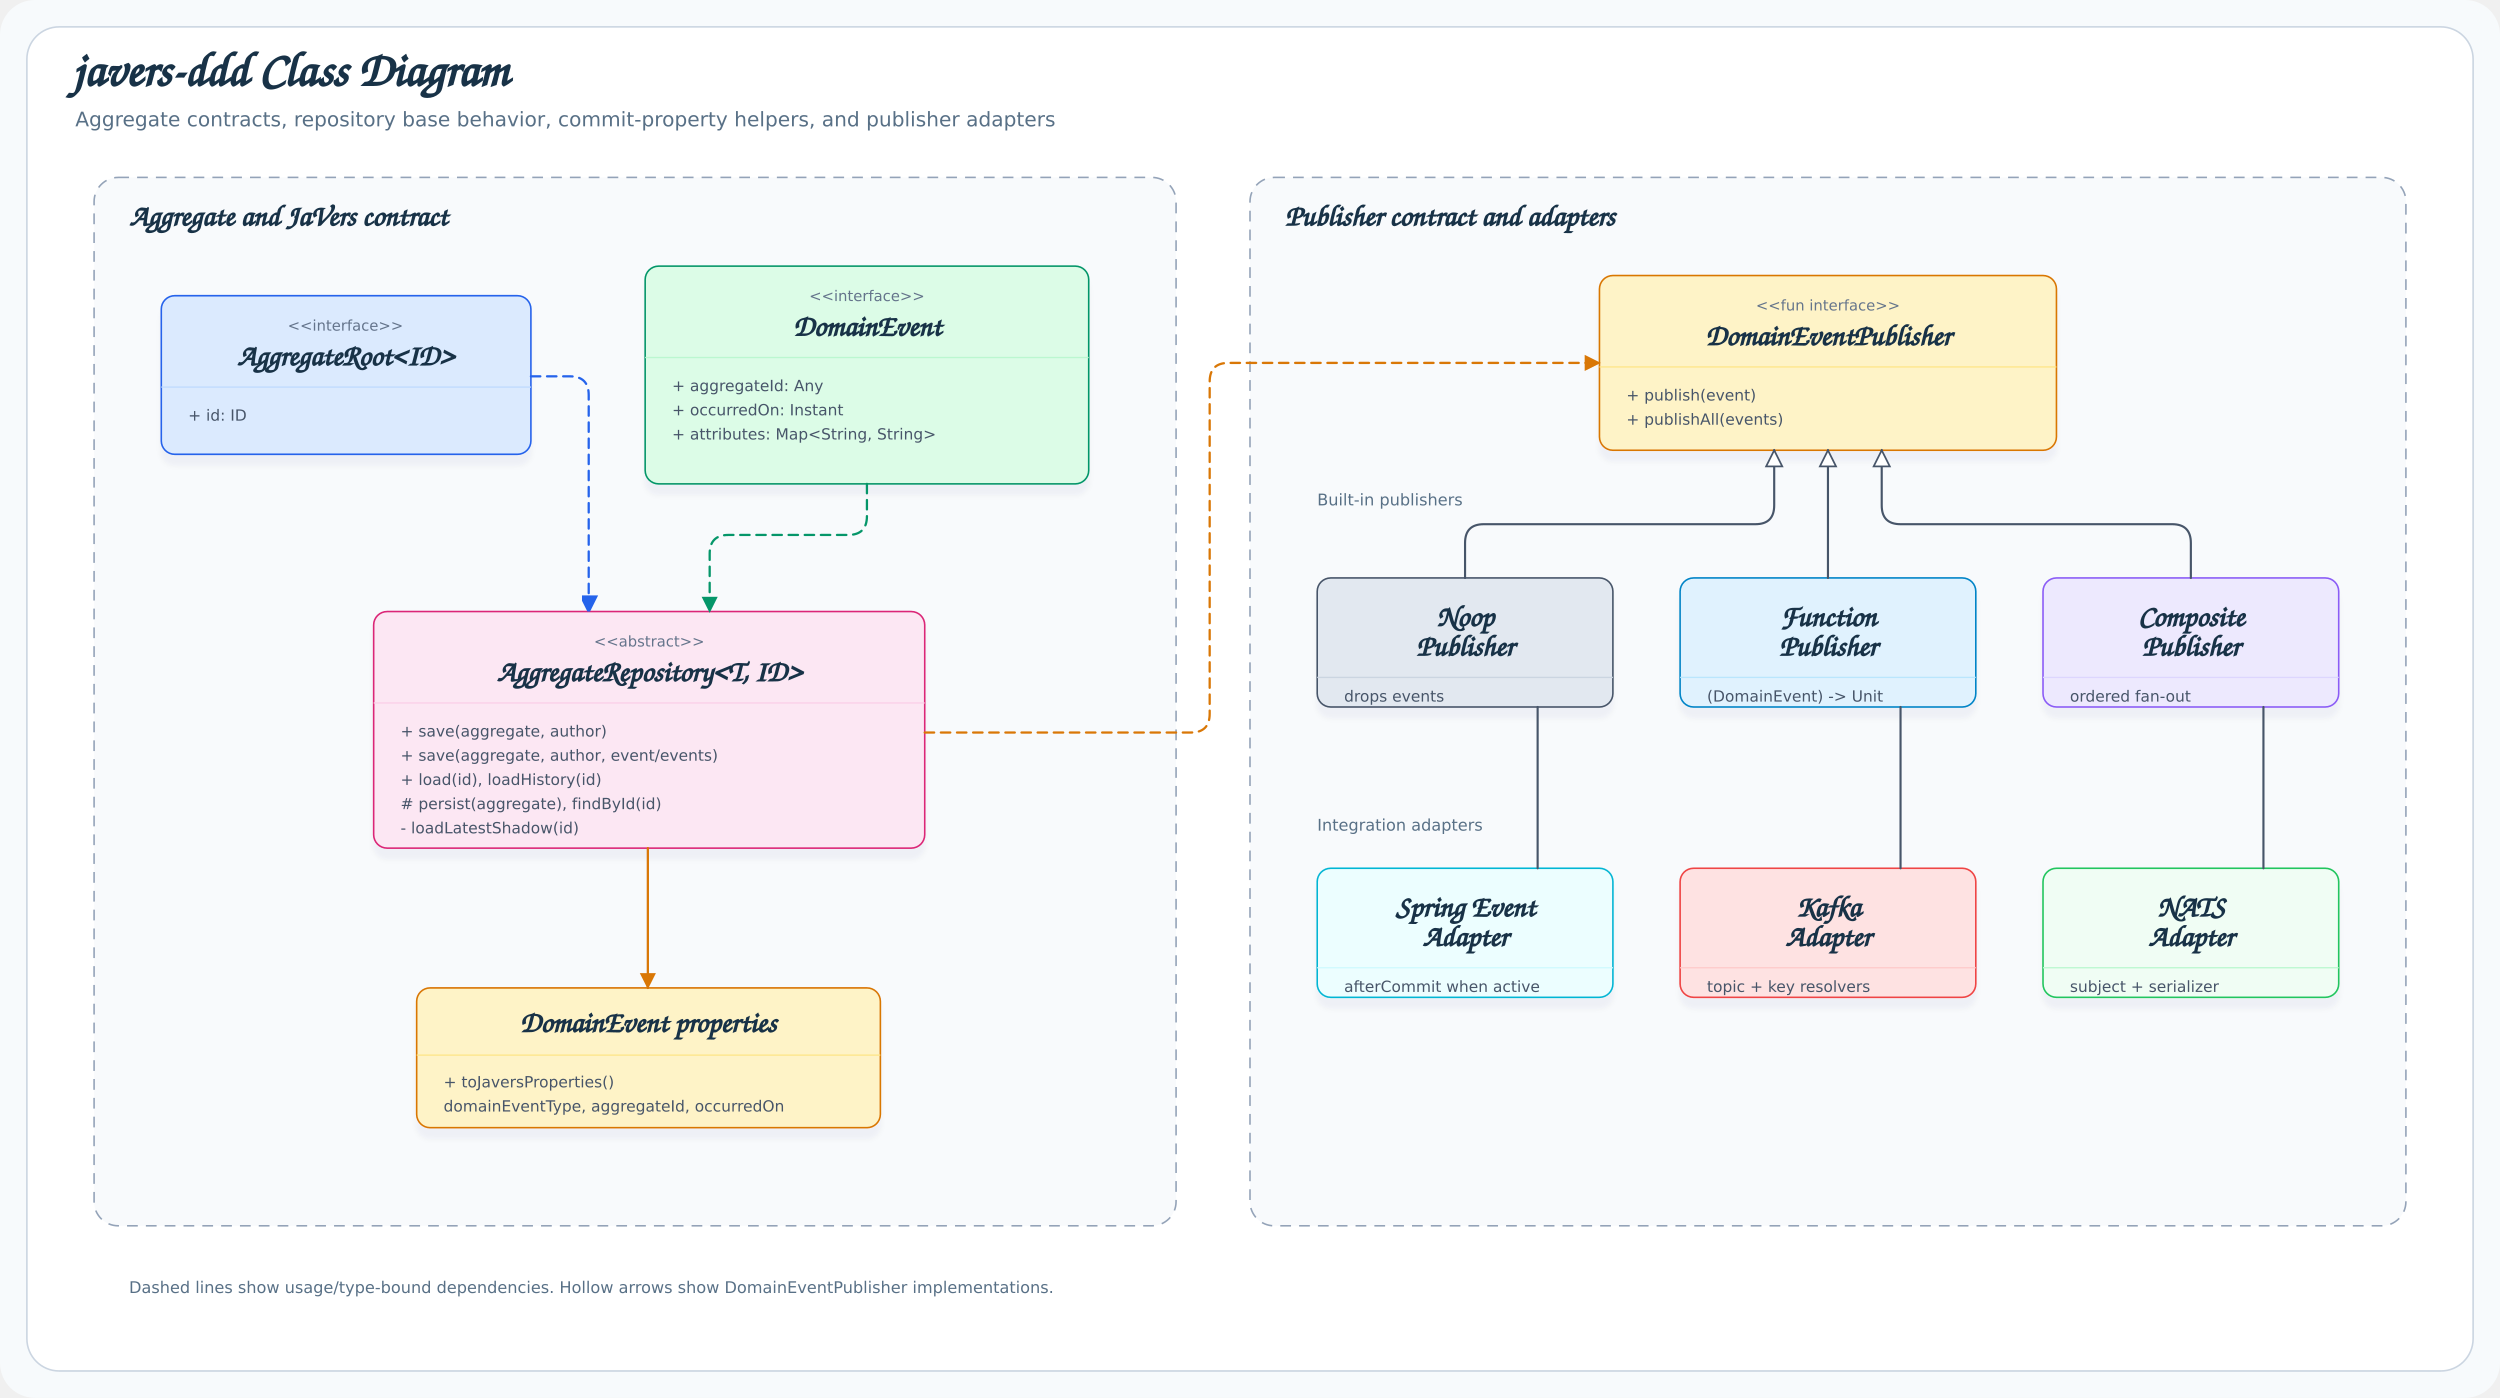
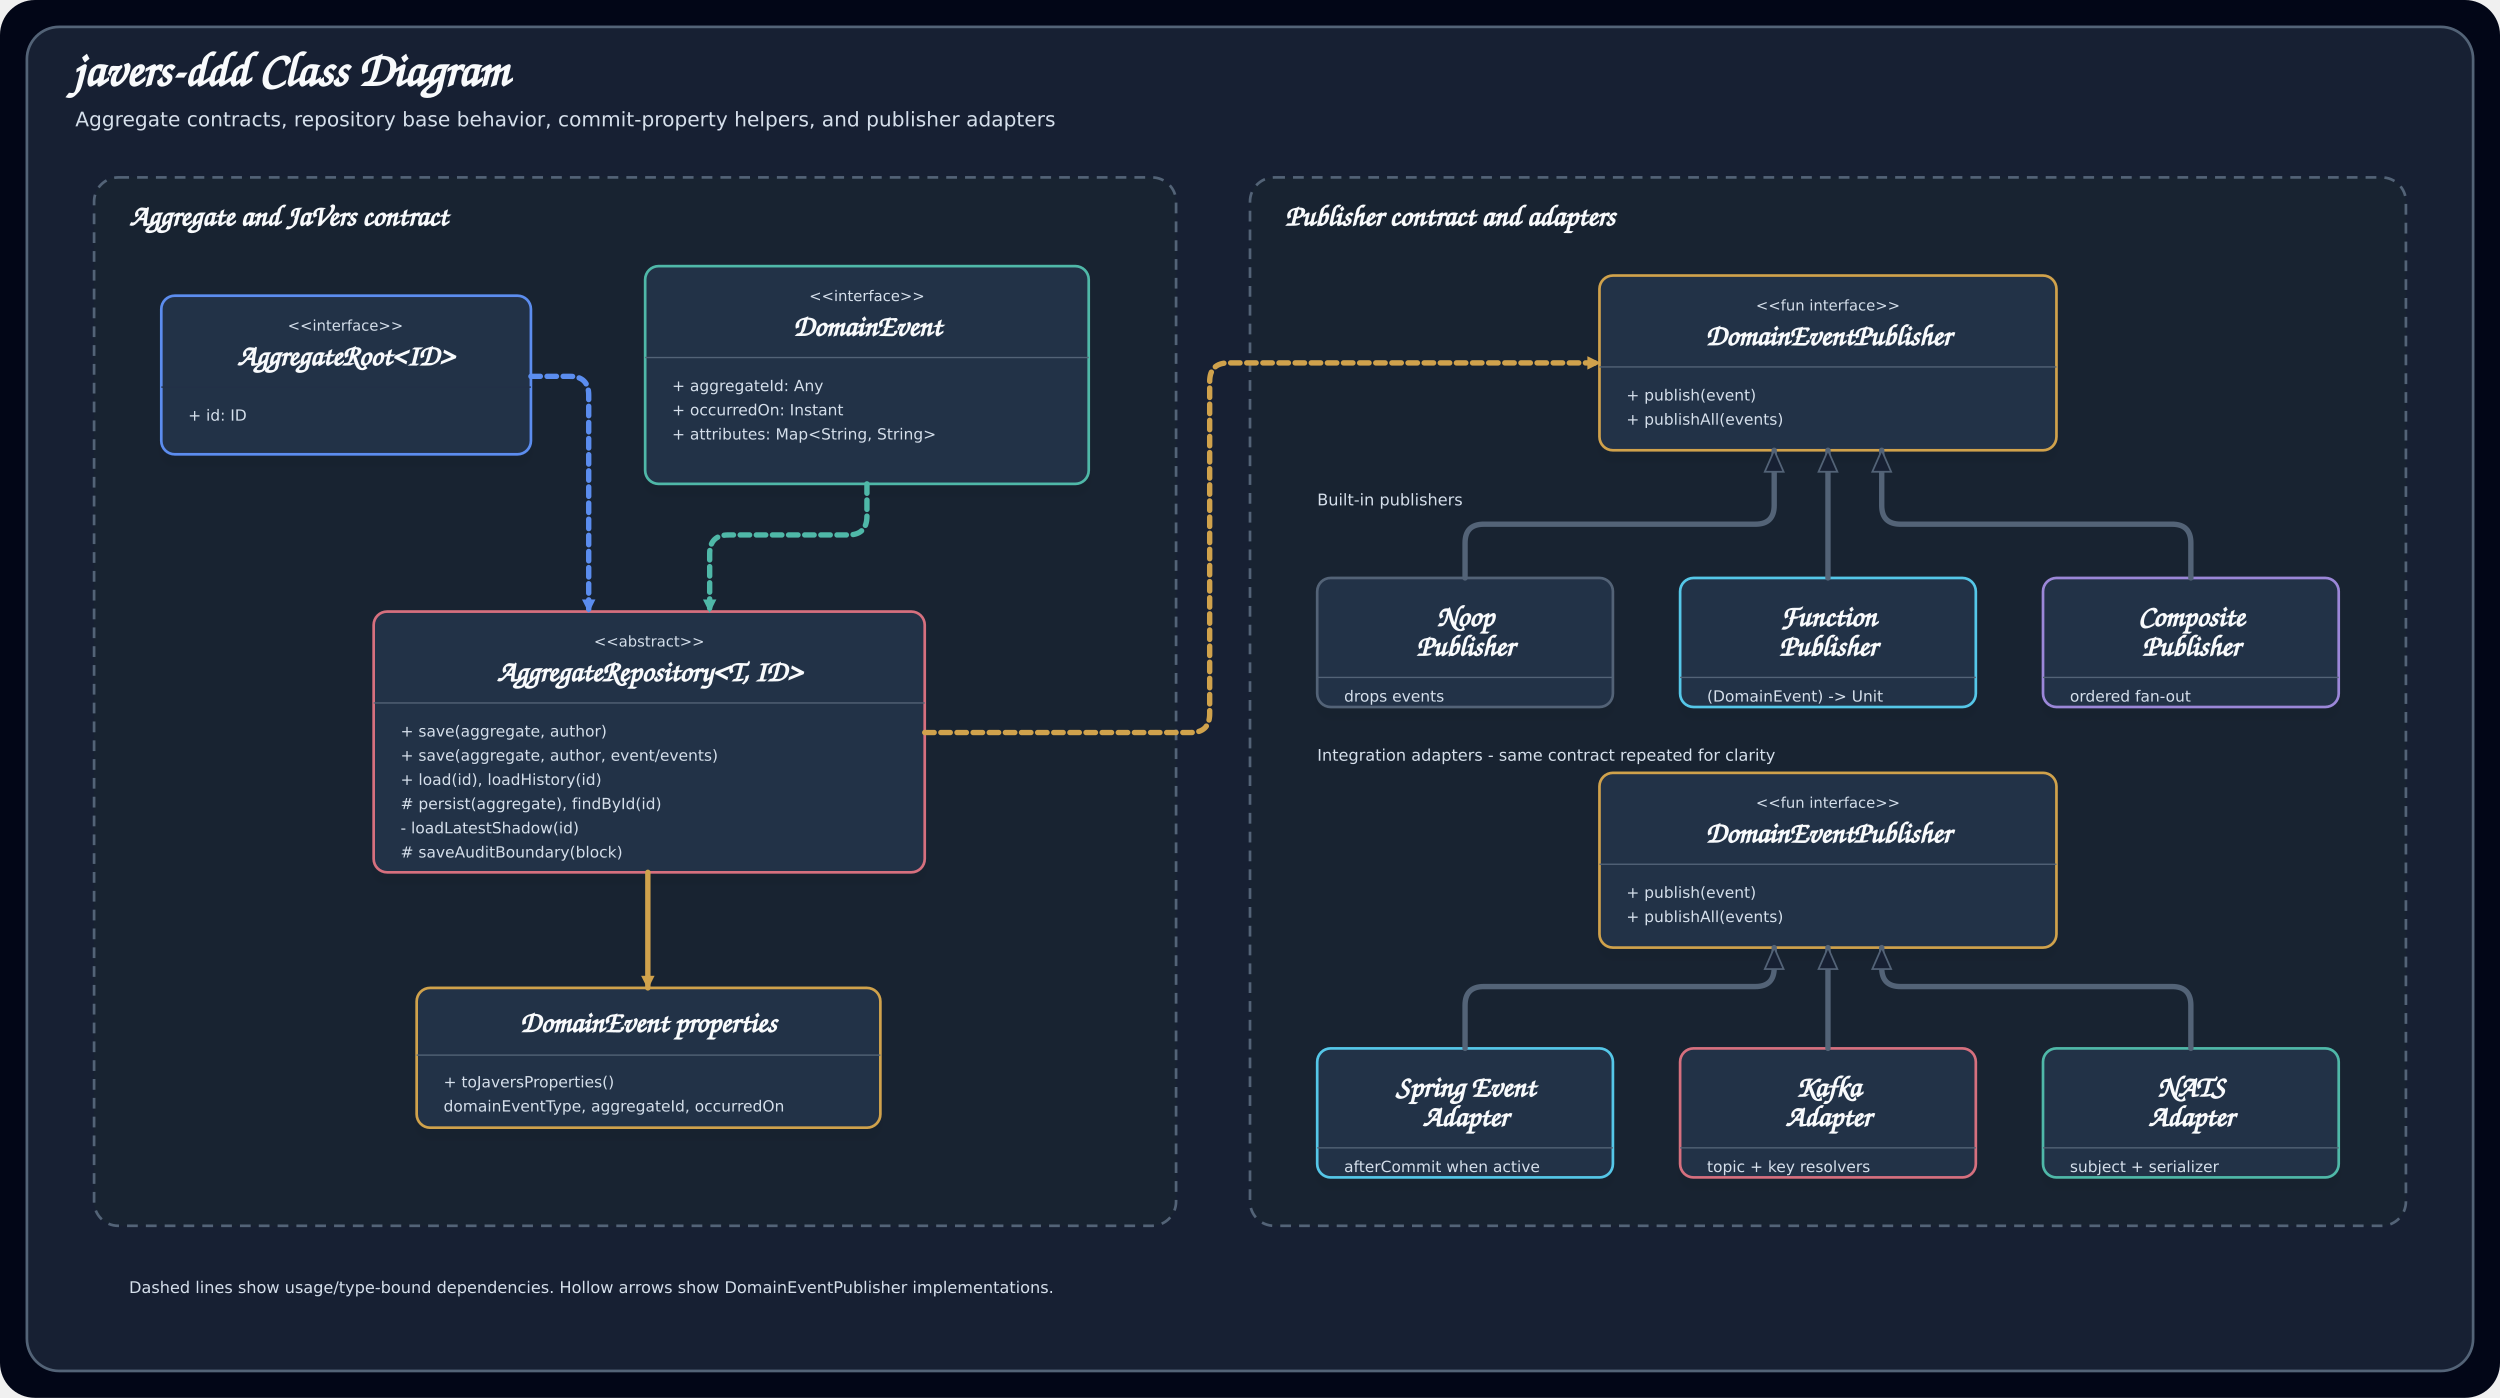
<svg xmlns="http://www.w3.org/2000/svg" width="1860" height="1040" viewBox="0 0 1860 1040" role="img" aria-label="javers-ddd class diagram">
  <defs>
    <filter id="softShadow" x="-20%" y="-20%" width="140%" height="140%">
-       <feDropShadow dx="0" dy="8" stdDeviation="2" flood-color="#334155" flood-opacity="0.04" />
+       <feDropShadow dx="0" dy="8" stdDeviation="2" flood-color="#000814" flood-opacity="0.04" />
    </filter>
-     <marker id="arrowInherit" markerUnits="userSpaceOnUse" markerWidth="14" markerHeight="14" refX="13" refY="7" orient="auto">
-       <path d="M 13 7 L 1 1 L 1 13 Z" fill="#ffffff" stroke="#475569" stroke-width="1.3" stroke-dasharray="none" style="stroke-dasharray:none" />
+     <marker id="arrowInherit" markerUnits="userSpaceOnUse" markerWidth="18" markerHeight="16" refX="17" refY="8" orient="auto">
+       <path d="M 17 8 L 1 1 L 1 15 Z" fill="#172033" stroke="#536377" stroke-width="1.3" stroke-dasharray="none" style="stroke-dasharray:none" />
    </marker>
-     <marker id="arrowUse" markerUnits="userSpaceOnUse" markerWidth="12" markerHeight="12" refX="12" refY="7" orient="auto">
-       <path d="M 0 0 L 14 7 L 0 14 Z" fill="#2563eb" stroke-dasharray="none" style="stroke-dasharray:none" />
+     <marker id="arrowUse" markerUnits="userSpaceOnUse" markerWidth="10" markerHeight="10" refX="9" refY="5" orient="auto">
+       <path d="M 0 0 L 10 5 L 0 10 Z" fill="#5b8def" stroke-dasharray="none" style="stroke-dasharray:none" />
    </marker>
    <style>
- .title{font-family:'Architects Daughter','Comic Sans MS',cursive;font-size:36px;fill:#183247;font-weight:700}
- .subtitle{font-family:'Comic Mono','Comic Sans MS','DejaVu Sans',sans-serif;font-size:15px;fill:#587086}
- .lane{font-family:'Architects Daughter','Comic Sans MS',cursive;font-size:22px;fill:#183247;font-weight:700}
- .className{font-family:'Architects Daughter','Comic Sans MS',cursive;font-size:22px;fill:#183247;font-weight:700}
- .stereo{font-family:'Comic Mono','Comic Sans MS','DejaVu Sans',sans-serif;font-size:11px;fill:#64748b}
- .member{font-family:'Comic Mono','Comic Sans MS','DejaVu Sans',sans-serif;font-size:11.5px;fill:#475569}
- .small{font-family:'Comic Mono','Comic Sans MS','DejaVu Sans',sans-serif;font-size:12px;fill:#587086}
+ .title{font-family:'Architects Daughter','Comic Sans MS',cursive;font-size:36px;fill:#f8fafc;font-weight:700}
+ .subtitle{font-family:'Comic Mono','Comic Sans MS','DejaVu Sans',sans-serif;font-size:15px;fill:#d5dfeb}
+ .lane{font-family:'Architects Daughter','Comic Sans MS',cursive;font-size:22px;fill:#f8fafc;font-weight:700}
+ .className{font-family:'Architects Daughter','Comic Sans MS',cursive;font-size:22px;fill:#f8fafc;font-weight:700}
+ .stereo{font-family:'Comic Mono','Comic Sans MS','DejaVu Sans',sans-serif;font-size:11px;fill:#d5dfeb}
+ .member{font-family:'Comic Mono','Comic Sans MS','DejaVu Sans',sans-serif;font-size:11.5px;fill:#d5dfeb}
+ .small{font-family:'Comic Mono','Comic Sans MS','DejaVu Sans',sans-serif;font-size:12px;fill:#d5dfeb}
</style>
-     <marker id="arrow059669" markerUnits="userSpaceOnUse" markerWidth="12" markerHeight="12" refX="11" refY="6" orient="auto">
-       <path d="M 0 0 L 12 6 L 0 12 Z" fill="#059669" stroke-dasharray="none" style="stroke-dasharray:none" />
+     <marker id="arrow059669" markerUnits="userSpaceOnUse" markerWidth="10" markerHeight="10" refX="9" refY="5" orient="auto">
+       <path d="M 0 0 L 10 5 L 0 10 Z" fill="#4fb8a8" stroke-dasharray="none" style="stroke-dasharray:none" />
    </marker>
-     <marker id="arrowD97706" markerUnits="userSpaceOnUse" markerWidth="12" markerHeight="12" refX="11" refY="6" orient="auto">
-       <path d="M 0 0 L 12 6 L 0 12 Z" fill="#d97706" stroke-dasharray="none" style="stroke-dasharray:none" />
+     <marker id="arrowD97706" markerUnits="userSpaceOnUse" markerWidth="10" markerHeight="10" refX="9" refY="5" orient="auto">
+       <path d="M 0 0 L 10 5 L 0 10 Z" fill="#d0a24c" stroke-dasharray="none" style="stroke-dasharray:none" />
    </marker>
  </defs>
-   <rect x="0" y="0" width="1860" height="1040" rx="26" fill="#f7fafc" />
-   <rect x="20" y="20" width="1820" height="1000" rx="24" fill="#ffffff" stroke="#cbd5e1" stroke-width="1.2" />
+   <rect x="0" y="0" width="1860" height="1040" rx="26" fill="#020617" />
+   <rect x="20" y="20" width="1820" height="1000" rx="24" fill="#172033" stroke="#536377" stroke-width="2" />
  <text class="title" x="54" y="64">javers-ddd Class Diagram</text>
  <text class="subtitle" x="56" y="94">Aggregate contracts, repository base behavior, commit-property helpers, and publisher adapters</text>
-   <rect x="70" y="132" width="805" height="780" rx="18" fill="#f8fafc" stroke="#94a3b8" stroke-width="1.2" stroke-dasharray="8 6" />
+   <rect x="70" y="132" width="805" height="780" rx="18" fill="#182331" stroke="#536377" stroke-width="2" stroke-dasharray="8 6" />
  <text class="lane" x="96" y="168">Aggregate and JaVers contract</text>
-   <rect x="120" y="220" width="275" height="118" rx="10" fill="#dbeafe" stroke="#2563eb" stroke-width="1.2" filter="url(#softShadow)" />
+   <rect class="card" x="120" y="220" width="275" height="118" rx="10" fill="#223047" stroke="#5b8def" stroke-width="2" filter="url(#softShadow)" />
  <text class="stereo" x="257" y="246" text-anchor="middle">&lt;&lt;interface&gt;&gt;</text>
  <text class="className" x="257" y="272" text-anchor="middle">AggregateRoot&lt;ID&gt;</text>
-   <path d="M 120,288 H395" stroke="#bfdbfe" stroke-width="1" />
+   <path d="M 120,288 H395" stroke="#223047" stroke-width="1" />
  <text class="member" x="140" y="313">+ id: ID</text>
-   <rect x="480" y="198" width="330" height="162" rx="10" fill="#dcfce7" stroke="#059669" stroke-width="1.2" filter="url(#softShadow)" />
+   <rect class="card" x="480" y="198" width="330" height="162" rx="10" fill="#223047" stroke="#4fb8a8" stroke-width="2" filter="url(#softShadow)" />
  <text class="stereo" x="645" y="224" text-anchor="middle">&lt;&lt;interface&gt;&gt;</text>
  <text class="className" x="645" y="250" text-anchor="middle">DomainEvent</text>
-   <path d="M 480,266 H810" stroke="#bbf7d0" stroke-width="1" />
+   <path d="M 480,266 H810" stroke="#536377" stroke-width="1" />
  <text class="member" x="500" y="291">+ aggregateId: Any</text>
  <text class="member" x="500" y="309">+ occurredOn: Instant</text>
  <text class="member" x="500" y="327">+ attributes: Map&lt;String, String&gt;</text>
-   <rect x="278" y="455" width="410" height="176" rx="10" fill="#fce7f3" stroke="#db2777" stroke-width="1.2" filter="url(#softShadow)" />
+   <rect class="card" x="278" y="455" width="410" height="194" rx="10" fill="#223047" stroke="#d66f7e" stroke-width="2" filter="url(#softShadow)" />
  <text class="stereo" x="483" y="481" text-anchor="middle">&lt;&lt;abstract&gt;&gt;</text>
  <text class="className" x="483" y="507" text-anchor="middle">AggregateRepository&lt;T, ID&gt;</text>
-   <path d="M 278,523 H688" stroke="#fbcfe8" stroke-width="1" />
+   <path d="M 278,523 H688" stroke="#536377" stroke-width="1" />
  <text class="member" x="298" y="548">+ save(aggregate, author)</text>
  <text class="member" x="298" y="566">+ save(aggregate, author, event/events)</text>
  <text class="member" x="298" y="584">+ load(id), loadHistory(id)</text>
  <text class="member" x="298" y="602"># persist(aggregate), findById(id)</text>
  <text class="member" x="298" y="620">- loadLatestShadow(id)</text>
-   <rect x="310" y="735" width="345" height="104" rx="10" fill="#fef3c7" stroke="#d97706" stroke-width="1.2" filter="url(#softShadow)" />
+   <text class="member" x="298" y="638"># saveAuditBoundary(block)</text>
+   <rect class="card" x="310" y="735" width="345" height="104" rx="10" fill="#223047" stroke="#d0a24c" stroke-width="2" filter="url(#softShadow)" />
  <text class="className" x="482" y="768" text-anchor="middle">DomainEvent properties</text>
-   <path d="M 310,785 H655" stroke="#fde68a" stroke-width="1" />
+   <path d="M 310,785 H655" stroke="#536377" stroke-width="1" />
  <text class="member" x="330" y="809">+ toJaversProperties()</text>
  <text class="member" x="330" y="827">domainEventType, aggregateId, occurredOn</text>
-   <rect x="930" y="132" width="860" height="780" rx="18" fill="#f8fafc" stroke="#94a3b8" stroke-width="1.2" stroke-dasharray="8 6" />
+   <rect x="930" y="132" width="860" height="780" rx="18" fill="#182331" stroke="#536377" stroke-width="2" stroke-dasharray="8 6" />
  <text class="lane" x="956" y="168">Publisher contract and adapters</text>
-   <rect x="1190" y="205" width="340" height="130" rx="10" fill="#fef3c7" stroke="#d97706" stroke-width="1.2" filter="url(#softShadow)" />
+   <rect class="card" x="1190" y="205" width="340" height="130" rx="10" fill="#223047" stroke="#d0a24c" stroke-width="2" filter="url(#softShadow)" />
  <text class="stereo" x="1360" y="231" text-anchor="middle">&lt;&lt;fun interface&gt;&gt;</text>
  <text class="className" x="1360" y="257" text-anchor="middle">DomainEventPublisher</text>
-   <path d="M 1190,273 H1530" stroke="#fde68a" stroke-width="1" />
+   <path d="M 1190,273 H1530" stroke="#536377" stroke-width="1" />
  <text class="member" x="1210" y="298">+ publish(event)</text>
  <text class="member" x="1210" y="316">+ publishAll(events)</text>
  <text class="small" x="980" y="376">Built-in publishers</text>
-   <rect x="980" y="430" width="220" height="96" rx="10" fill="#e2e8f0" stroke="#475569" stroke-width="1.2" filter="url(#softShadow)" />
+   <rect class="card" x="980" y="430" width="220" height="96" rx="10" fill="#223047" stroke="#536377" stroke-width="2" filter="url(#softShadow)" />
  <text class="className" x="1090" y="466" text-anchor="middle">Noop</text>
  <text class="className" x="1090" y="488" text-anchor="middle">Publisher</text>
-   <path d="M 980,504 H1200" stroke="#cbd5e1" stroke-width="1" />
+   <path d="M 980,504 H1200" stroke="#536377" stroke-width="1" />
  <text class="member" x="1000" y="522">drops events</text>
-   <rect x="1250" y="430" width="220" height="96" rx="10" fill="#e0f2fe" stroke="#0284c7" stroke-width="1.2" filter="url(#softShadow)" />
+   <rect class="card" x="1250" y="430" width="220" height="96" rx="10" fill="#223047" stroke="#55c7e8" stroke-width="2" filter="url(#softShadow)" />
  <text class="className" x="1360" y="466" text-anchor="middle">Function</text>
  <text class="className" x="1360" y="488" text-anchor="middle">Publisher</text>
-   <path d="M 1250,504 H1470" stroke="#bae6fd" stroke-width="1" />
+   <path d="M 1250,504 H1470" stroke="#536377" stroke-width="1" />
  <text class="member" x="1270" y="522">(DomainEvent) -&gt; Unit</text>
-   <rect x="1520" y="430" width="220" height="96" rx="10" fill="#ede9fe" stroke="#8b5cf6" stroke-width="1.2" filter="url(#softShadow)" />
+   <rect class="card" x="1520" y="430" width="220" height="96" rx="10" fill="#223047" stroke="#9b87d8" stroke-width="2" filter="url(#softShadow)" />
  <text class="className" x="1630" y="466" text-anchor="middle">Composite</text>
  <text class="className" x="1630" y="488" text-anchor="middle">Publisher</text>
-   <path d="M 1520,504 H1740" stroke="#ddd6fe" stroke-width="1" />
+   <path d="M 1520,504 H1740" stroke="#536377" stroke-width="1" />
  <text class="member" x="1540" y="522">ordered fan-out</text>
-   <text class="small" x="980" y="618">Integration adapters</text>
-   <rect x="980" y="646" width="220" height="96" rx="10" fill="#ecfeff" stroke="#06b6d4" stroke-width="1.2" filter="url(#softShadow)" />
-   <text class="className" x="1090" y="682" text-anchor="middle">Spring Event</text>
-   <text class="className" x="1090" y="704" text-anchor="middle">Adapter</text>
-   <path d="M 980,720 H1200" stroke="#cffafe" stroke-width="1" />
-   <text class="member" x="1000" y="738">afterCommit when active</text>
-   <rect x="1250" y="646" width="220" height="96" rx="10" fill="#fee2e2" stroke="#ef4444" stroke-width="1.2" filter="url(#softShadow)" />
-   <text class="className" x="1360" y="682" text-anchor="middle">Kafka</text>
-   <text class="className" x="1360" y="704" text-anchor="middle">Adapter</text>
-   <path d="M 1250,720 H1470" stroke="#fecaca" stroke-width="1" />
-   <text class="member" x="1270" y="738">topic + key resolvers</text>
-   <rect x="1520" y="646" width="220" height="96" rx="10" fill="#f0fdf4" stroke="#22c55e" stroke-width="1.2" filter="url(#softShadow)" />
-   <text class="className" x="1630" y="682" text-anchor="middle">NATS</text>
-   <text class="className" x="1630" y="704" text-anchor="middle">Adapter</text>
-   <path d="M 1520,720 H1740" stroke="#bbf7d0" stroke-width="1" />
-   <text class="member" x="1540" y="738">subject + serializer</text>
-   <path d="M 395,280 L 424,280 Q 438,280 438,294 L 438,455" fill="none" stroke="#2563eb" stroke-width="1.7" stroke-linecap="round" stroke-linejoin="round" stroke-dasharray="7 5" marker-end="url(#arrowUse)" />
-   <path d="M 645,360 L 645,384 Q 645,398 631,398 L 542,398 Q 528,398 528,412 L 528,455" fill="none" stroke="#059669" stroke-width="1.7" stroke-linecap="round" stroke-linejoin="round" stroke-dasharray="7 5" marker-end="url(#arrow059669)" />
-   <path d="M 482,631 L 482,735" fill="none" stroke="#d97706" stroke-width="1.7" stroke-linecap="round" stroke-linejoin="round" marker-end="url(#arrowD97706)" />
-   <path d="M 688,545 L 886,545 Q 900,545 900,531 L 900,284 Q 900,270 914,270 L 1190,270" fill="none" stroke="#d97706" stroke-width="1.7" stroke-linecap="round" stroke-linejoin="round" stroke-dasharray="7 5" marker-end="url(#arrowD97706)" />
-   <path d="M 1090,430 L 1090,404 Q 1090,390 1104,390 L 1306,390 Q 1320,390 1320,376 L 1320,335" fill="none" stroke="#475569" stroke-width="1.6" stroke-linecap="round" stroke-linejoin="round" marker-end="url(#arrowInherit)" />
-   <path d="M 1360,430 L 1360,335" fill="none" stroke="#475569" stroke-width="1.6" stroke-linecap="round" stroke-linejoin="round" marker-end="url(#arrowInherit)" />
-   <path d="M 1630,430 L 1630,404 Q 1630,390 1616,390 L 1414,390 Q 1400,390 1400,376 L 1400,335" fill="none" stroke="#475569" stroke-width="1.6" stroke-linecap="round" stroke-linejoin="round" marker-end="url(#arrowInherit)" />
-   <path d="M 1144,646 L 1144,526" fill="none" stroke="#475569" stroke-width="1.6" stroke-linecap="round" stroke-linejoin="round" />
-   <path d="M 1414,646 L 1414,526" fill="none" stroke="#475569" stroke-width="1.6" stroke-linecap="round" stroke-linejoin="round" />
-   <path d="M 1684,646 L 1684,526" fill="none" stroke="#475569" stroke-width="1.6" stroke-linecap="round" stroke-linejoin="round" />
+   <text class="small" x="980" y="566">Integration adapters - same contract repeated for clarity</text>
+   <rect class="card" x="1190" y="575" width="340" height="130" rx="10" fill="#223047" stroke="#d0a24c" stroke-width="2" filter="url(#softShadow)" />
+   <text class="stereo" x="1360" y="601" text-anchor="middle">&lt;&lt;fun interface&gt;&gt;</text>
+   <text class="className" x="1360" y="627" text-anchor="middle">DomainEventPublisher</text>
+   <path d="M 1190,643 H1530" stroke="#536377" stroke-width="1" />
+   <text class="member" x="1210" y="668">+ publish(event)</text>
+   <text class="member" x="1210" y="686">+ publishAll(events)</text>
+   <rect class="card" x="980" y="780" width="220" height="96" rx="10" fill="#223047" stroke="#55c7e8" stroke-width="2" filter="url(#softShadow)" />
+   <text class="className" x="1090" y="816" text-anchor="middle">Spring Event</text>
+   <text class="className" x="1090" y="838" text-anchor="middle">Adapter</text>
+   <path d="M 980,854 H1200" stroke="#536377" stroke-width="1" />
+   <text class="member" x="1000" y="872">afterCommit when active</text>
+   <rect class="card" x="1250" y="780" width="220" height="96" rx="10" fill="#223047" stroke="#d66f7e" stroke-width="2" filter="url(#softShadow)" />
+   <text class="className" x="1360" y="816" text-anchor="middle">Kafka</text>
+   <text class="className" x="1360" y="838" text-anchor="middle">Adapter</text>
+   <path d="M 1250,854 H1470" stroke="#536377" stroke-width="1" />
+   <text class="member" x="1270" y="872">topic + key resolvers</text>
+   <rect class="card" x="1520" y="780" width="220" height="96" rx="10" fill="#223047" stroke="#4fb8a8" stroke-width="2" filter="url(#softShadow)" />
+   <text class="className" x="1630" y="816" text-anchor="middle">NATS</text>
+   <text class="className" x="1630" y="838" text-anchor="middle">Adapter</text>
+   <path d="M 1520,854 H1740" stroke="#536377" stroke-width="1" />
+   <text class="member" x="1540" y="872">subject + serializer</text>
+   <path class="connector" d="M 395,280 L 424,280 Q 438,280 438,294 L 438,455" fill="none" stroke="#5b8def" stroke-width="4" stroke-linecap="round" stroke-linejoin="round" stroke-dasharray="7 5" marker-end="url(#arrowUse)" />
+   <path class="connector" d="M 645,360 L 645,384 Q 645,398 631,398 L 542,398 Q 528,398 528,412 L 528,455" fill="none" stroke="#4fb8a8" stroke-width="4" stroke-linecap="round" stroke-linejoin="round" stroke-dasharray="7 5" marker-end="url(#arrow059669)" />
+   <path class="connector" d="M 482,649 L 482,735" fill="none" stroke="#d0a24c" stroke-width="4" stroke-linecap="round" stroke-linejoin="round" marker-end="url(#arrowD97706)" />
+   <path class="connector" d="M 688,545 L 886,545 Q 900,545 900,531 L 900,284 Q 900,270 914,270 L 1190,270" fill="none" stroke="#d0a24c" stroke-width="4" stroke-linecap="round" stroke-linejoin="round" stroke-dasharray="7 5" marker-end="url(#arrowD97706)" />
+   <path class="connector" d="M 1090,430 L 1090,404 Q 1090,390 1104,390 L 1306,390 Q 1320,390 1320,376 L 1320,335" fill="none" stroke="#536377" stroke-width="4" stroke-linecap="round" stroke-linejoin="round" marker-end="url(#arrowInherit)" />
+   <path class="connector" d="M 1360,430 L 1360,335" fill="none" stroke="#536377" stroke-width="4" stroke-linecap="round" stroke-linejoin="round" marker-end="url(#arrowInherit)" />
+   <path class="connector" d="M 1630,430 L 1630,404 Q 1630,390 1616,390 L 1414,390 Q 1400,390 1400,376 L 1400,335" fill="none" stroke="#536377" stroke-width="4" stroke-linecap="round" stroke-linejoin="round" marker-end="url(#arrowInherit)" />
+   <path class="connector" d="M 1090,780 L 1090,748 Q 1090,734 1104,734 L 1306,734 Q 1320,734 1320,720 L 1320,705" fill="none" stroke="#536377" stroke-width="4" stroke-linecap="round" stroke-linejoin="round" marker-end="url(#arrowInherit)" />
+   <path class="connector" d="M 1360,780 L 1360,705" fill="none" stroke="#536377" stroke-width="4" stroke-linecap="round" stroke-linejoin="round" marker-end="url(#arrowInherit)" />
+   <path class="connector" d="M 1630,780 L 1630,748 Q 1630,734 1616,734 L 1414,734 Q 1400,734 1400,720 L 1400,705" fill="none" stroke="#536377" stroke-width="4" stroke-linecap="round" stroke-linejoin="round" marker-end="url(#arrowInherit)" />
  <text class="small" x="96" y="962">Dashed lines show usage/type-bound dependencies. Hollow arrows show DomainEventPublisher implementations.</text>
</svg>
